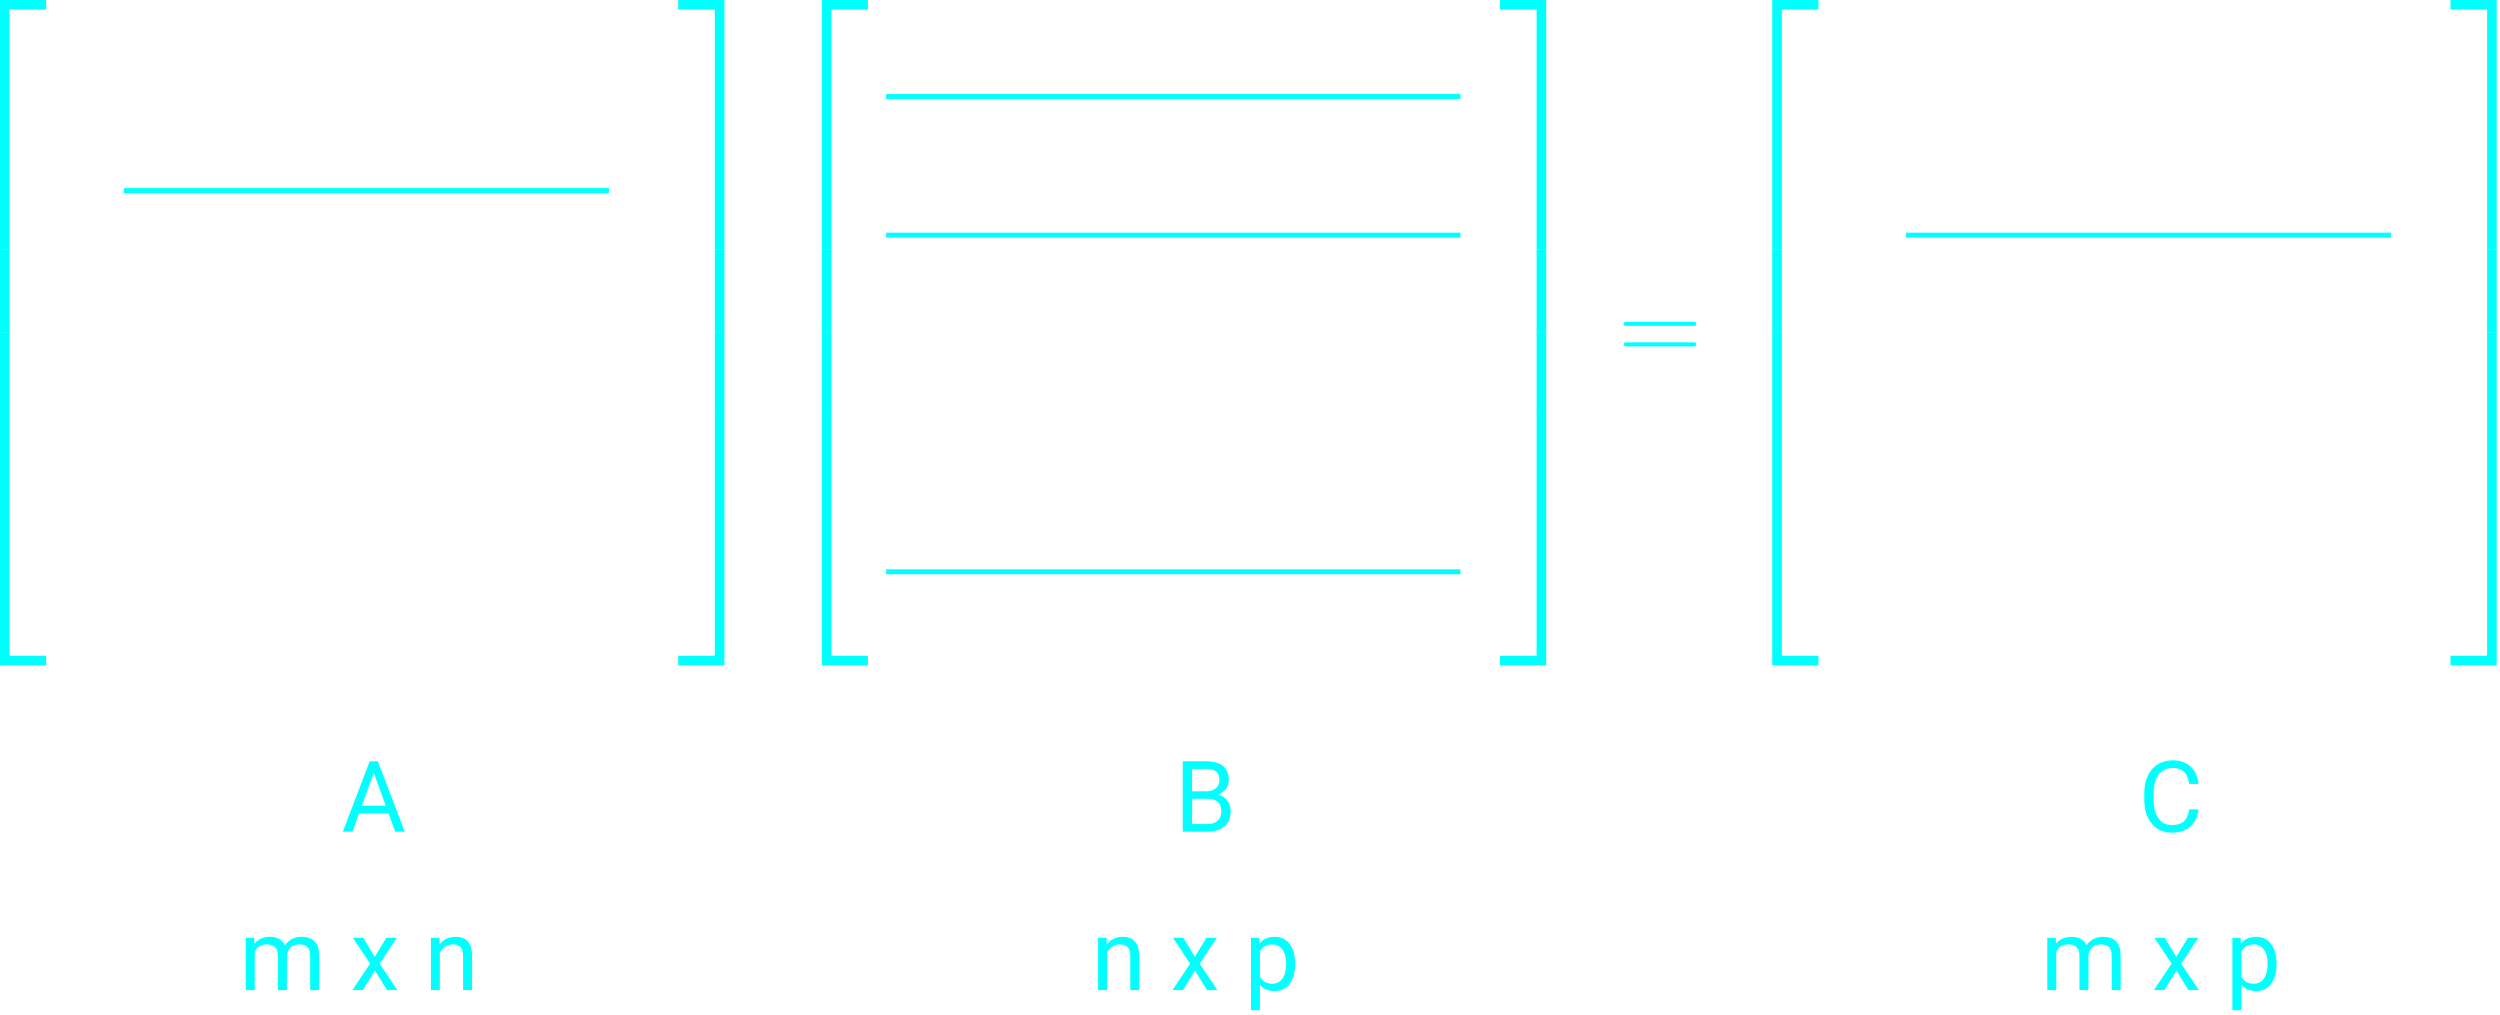
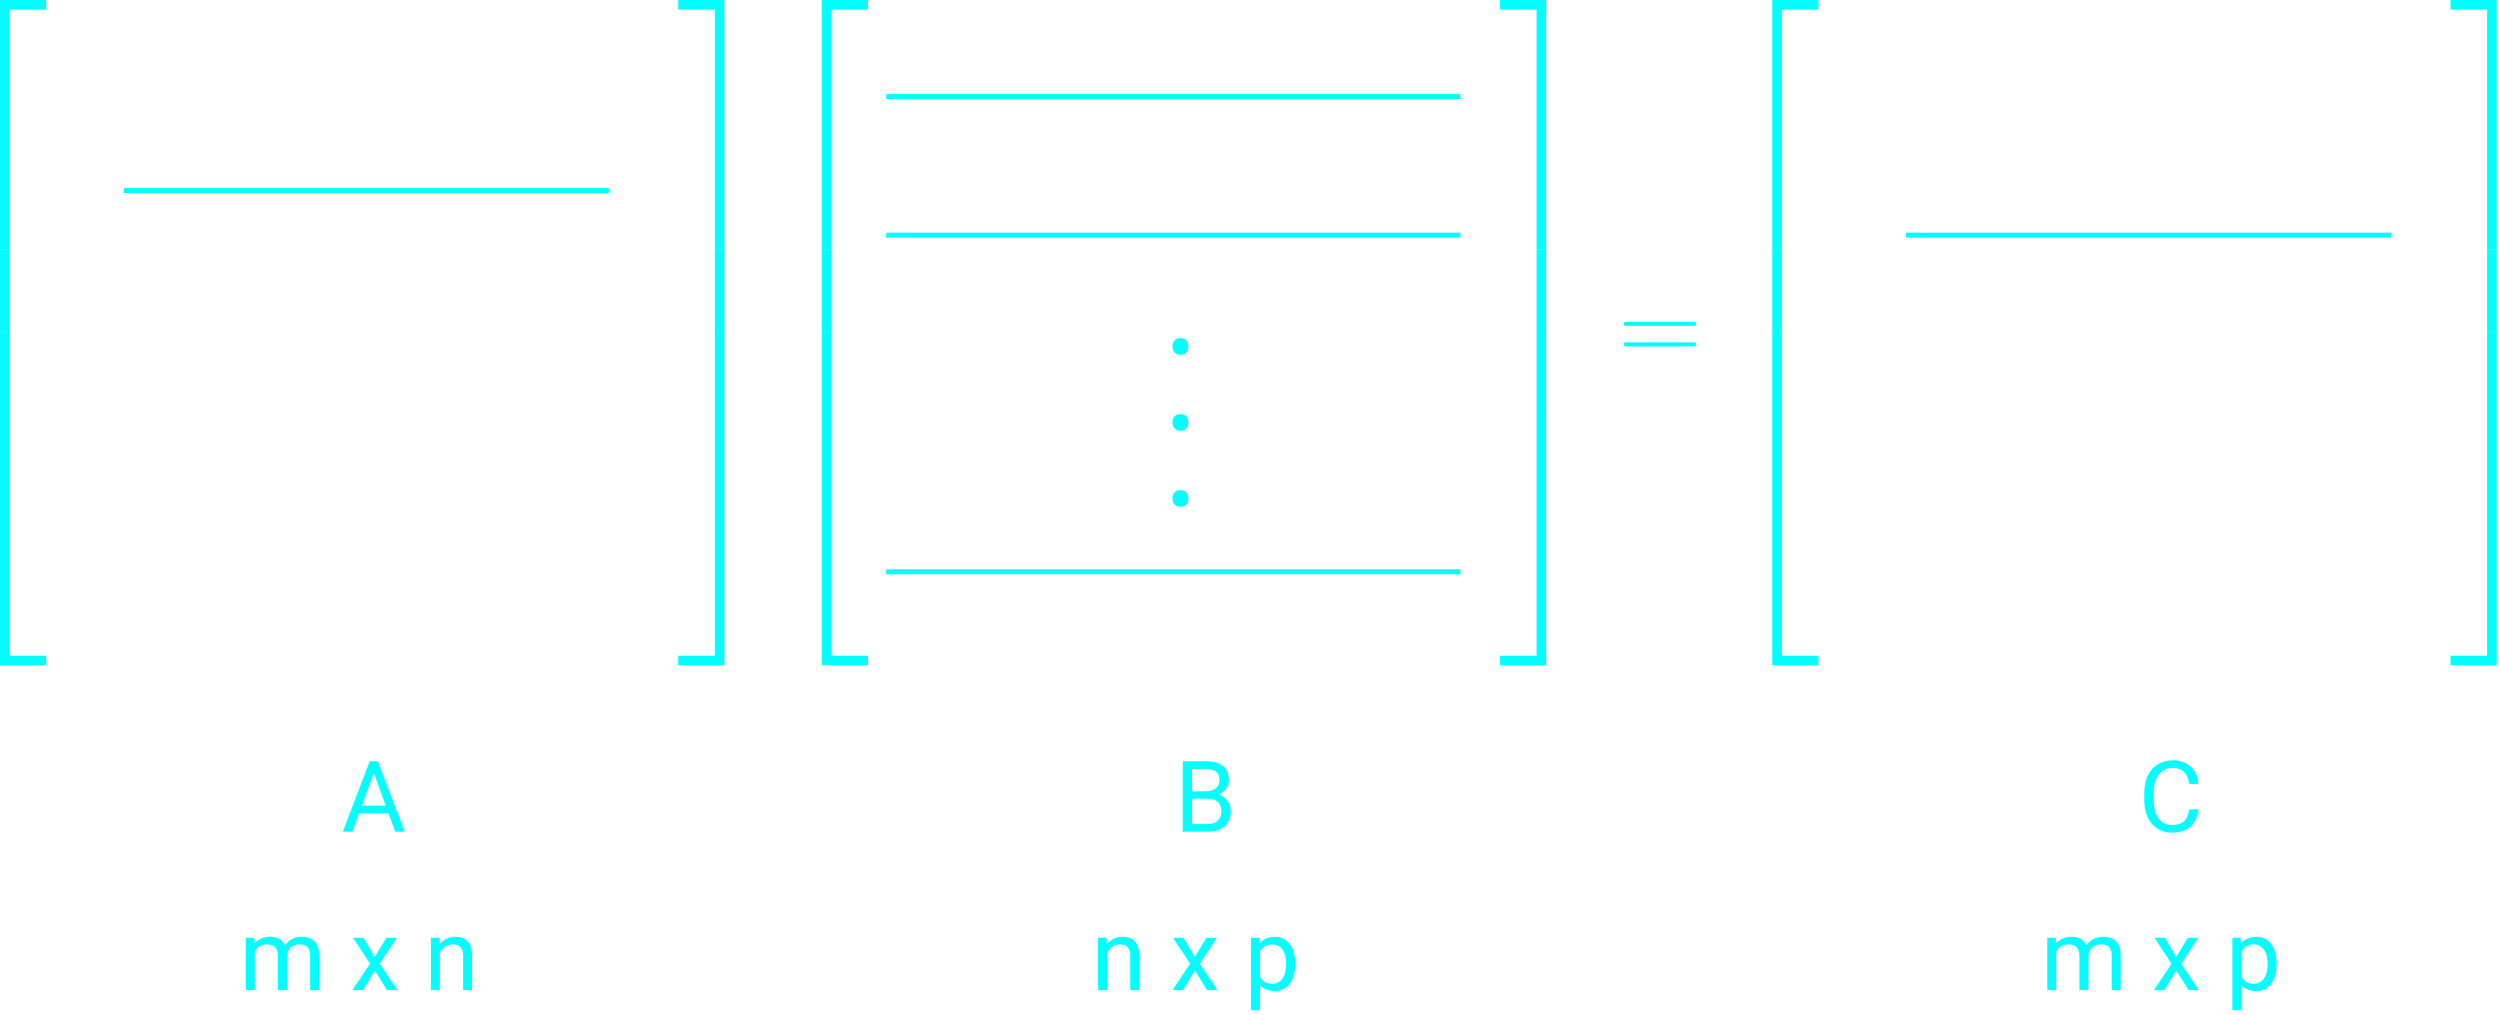
<svg xmlns="http://www.w3.org/2000/svg" width="505" height="205" viewBox="0 0 505 205" fill="none">
  <path d="M0 50.389H1.933V1.933H9.327V0H0V50.389Z" fill="#00FFFF" />
  <path d="M0 67.223H1.933V50.361H0V67.223Z" fill="#00FFFF" />
  <path d="M0 84.029H1.933V67.167H0V84.029Z" fill="#00FFFF" />
  <path d="M0 134.39H9.327V132.457H1.933V84.001H0V134.39Z" fill="#00FFFF" />
  <path d="M146.327 84.001L144.395 84.001L144.395 132.457L137 132.457L137 134.39L146.327 134.39L146.327 84.001Z" fill="#00FFFF" />
  <path d="M146.327 67.167L144.395 67.167L144.395 84.028L146.327 84.028L146.327 67.167Z" fill="#00FFFF" />
  <path d="M146.327 50.361L144.395 50.361L144.395 67.223L146.327 67.223L146.327 50.361Z" fill="#00FFFF" />
  <path d="M146.327 -2.8328e-07L137 -1.09868e-06L137 1.933L144.395 1.933L144.395 50.389L146.327 50.389L146.327 -2.8328e-07Z" fill="#00FFFF" />
  <path d="M166 50.389H167.933V1.933H175.327V0H166V50.389Z" fill="#00FFFF" />
  <path d="M166 67.223H167.933V50.361H166V67.223Z" fill="#00FFFF" />
  <path d="M166 84.029H167.933V67.167H166V84.029Z" fill="#00FFFF" />
  <path d="M166 134.39H175.327V132.457H167.933V84.001H166V134.39Z" fill="#00FFFF" />
  <path d="M312.327 84.001L310.395 84.001L310.395 132.457L303 132.457L303 134.39L312.327 134.39L312.327 84.001Z" fill="#00FFFF" />
  <path d="M312.327 67.167L310.395 67.167L310.395 84.028L312.327 84.028L312.327 67.167Z" fill="#00FFFF" />
  <path d="M312.327 50.361L310.395 50.361L310.395 67.223L312.327 67.223L312.327 50.361Z" fill="#00FFFF" />
  <path d="M312.327 -2.8328e-07L303 -1.09868e-06L303 1.933L310.395 1.933L310.395 50.389L312.327 50.389L312.327 -2.8328e-07Z" fill="#00FFFF" />
  <path d="M358 50.389H359.933V1.933H367.327V0H358V50.389Z" fill="#00FFFF" />
  <path d="M358 67.223H359.933V50.361H358V67.223Z" fill="#00FFFF" />
  <path d="M358 84.029H359.933V67.167H358V84.029Z" fill="#00FFFF" />
  <path d="M358 134.39H367.327V132.457H359.933V84.001H358V134.39Z" fill="#00FFFF" />
  <path d="M504.327 84.001L502.395 84.001L502.395 132.457L495 132.457L495 134.39L504.327 134.39L504.327 84.001Z" fill="#00FFFF" />
  <path d="M504.327 67.167L502.395 67.167L502.395 84.028L504.327 84.028L504.327 67.167Z" fill="#00FFFF" />
  <path d="M504.327 50.361L502.395 50.361L502.395 67.223L504.327 67.223L504.327 50.361Z" fill="#00FFFF" />
  <path d="M504.327 -2.8328e-07L495 -1.09868e-06L495 1.933L502.395 1.933L502.395 50.389L504.327 50.389L504.327 -2.8328e-07Z" fill="#00FFFF" />
  <path d="M341.939 65.817C342.289 65.817 342.64 65.817 342.64 65.42C342.64 65 342.243 65 341.846 65H328.794C328.397 65 328 65 328 65.42C328 65.817 328.35 65.817 328.7 65.817H341.939ZM341.846 69.973C342.243 69.973 342.64 69.973 342.64 69.553C342.64 69.156 342.289 69.156 341.939 69.156H328.7C328.35 69.156 328 69.156 328 69.553C328 69.973 328.397 69.973 328.794 69.973H341.846Z" fill="#00FFFF" />
  <path d="M78.478 164.289H72.522L71.184 168H69.25L74.68 153.781H76.32L81.76 168H79.836L78.478 164.289ZM73.088 162.746H77.922L75.5 156.096L73.088 162.746Z" fill="#00FFFF" />
  <path d="M238.92 168V153.781H243.568C245.111 153.781 246.27 154.1 247.045 154.738C247.826 155.376 248.217 156.32 248.217 157.57C248.217 158.234 248.028 158.824 247.65 159.338C247.273 159.846 246.758 160.24 246.107 160.52C246.876 160.734 247.481 161.145 247.924 161.75C248.373 162.349 248.598 163.065 248.598 163.898C248.598 165.174 248.184 166.177 247.357 166.906C246.531 167.635 245.362 168 243.852 168H238.92ZM240.795 161.35V166.467H243.891C244.763 166.467 245.45 166.242 245.951 165.793C246.459 165.337 246.713 164.712 246.713 163.918C246.713 162.206 245.782 161.35 243.92 161.35H240.795ZM240.795 159.846H243.627C244.447 159.846 245.102 159.641 245.59 159.23C246.085 158.82 246.332 158.264 246.332 157.561C246.332 156.779 246.104 156.213 245.648 155.861C245.193 155.503 244.499 155.324 243.568 155.324H240.795V159.846Z" fill="#00FFFF" />
  <path d="M444.096 163.488C443.92 164.992 443.363 166.154 442.426 166.975C441.495 167.788 440.255 168.195 438.705 168.195C437.025 168.195 435.678 167.593 434.662 166.389C433.653 165.184 433.148 163.573 433.148 161.555V160.188C433.148 158.866 433.383 157.704 433.852 156.701C434.327 155.699 434.997 154.93 435.863 154.396C436.729 153.856 437.732 153.586 438.871 153.586C440.382 153.586 441.592 154.009 442.504 154.855C443.415 155.695 443.946 156.861 444.096 158.352H442.211C442.048 157.219 441.693 156.398 441.146 155.891C440.606 155.383 439.848 155.129 438.871 155.129C437.673 155.129 436.732 155.572 436.049 156.457C435.372 157.342 435.033 158.602 435.033 160.236V161.613C435.033 163.156 435.355 164.383 436 165.295C436.645 166.206 437.546 166.662 438.705 166.662C439.747 166.662 440.544 166.428 441.098 165.959C441.658 165.484 442.029 164.66 442.211 163.488H444.096Z" fill="#00FFFF" />
  <line x1="295" y1="19.5" x2="179" y2="19.5" stroke="#00FFFF" />
  <line x1="295" y1="47.5" x2="179" y2="47.5" stroke="#00FFFF" />
  <line x1="295" y1="115.5" x2="179" y2="115.5" stroke="#00FFFF" />
  <path d="M51.357 189.434L51.406 190.605C52.181 189.694 53.226 189.238 54.541 189.238C56.019 189.238 57.025 189.805 57.559 190.938C57.91 190.43 58.366 190.02 58.926 189.707C59.492 189.395 60.16 189.238 60.928 189.238C63.245 189.238 64.424 190.465 64.463 192.92V200H62.656V193.027C62.656 192.272 62.484 191.709 62.139 191.338C61.794 190.96 61.214 190.771 60.4 190.771C59.73 190.771 59.173 190.973 58.73 191.377C58.288 191.774 58.031 192.311 57.959 192.988V200H56.143V193.076C56.143 191.54 55.391 190.771 53.887 190.771C52.702 190.771 51.891 191.276 51.455 192.285V200H49.648V189.434H51.357ZM75.703 193.291L78.047 189.434H80.156L76.699 194.658L80.264 200H78.174L75.732 196.045L73.291 200H71.191L74.756 194.658L71.299 189.434H73.389L75.703 193.291ZM88.75 189.434L88.809 190.762C89.616 189.746 90.671 189.238 91.973 189.238C94.206 189.238 95.332 190.498 95.352 193.018V200H93.545V193.008C93.538 192.246 93.363 191.683 93.018 191.318C92.679 190.954 92.148 190.771 91.426 190.771C90.84 190.771 90.326 190.928 89.883 191.24C89.44 191.553 89.095 191.963 88.848 192.471V200H87.041V189.434H88.75Z" fill="#00FFFF" />
  <path d="M223.521 189.434L223.58 190.762C224.387 189.746 225.442 189.238 226.744 189.238C228.977 189.238 230.104 190.498 230.123 193.018V200H228.316V193.008C228.31 192.246 228.134 191.683 227.789 191.318C227.451 190.954 226.92 190.771 226.197 190.771C225.611 190.771 225.097 190.928 224.654 191.24C224.212 191.553 223.867 191.963 223.619 192.471V200H221.812V189.434H223.521ZM241.354 193.291L243.697 189.434H245.807L242.35 194.658L245.914 200H243.824L241.383 196.045L238.941 200H236.842L240.406 194.658L236.949 189.434H239.039L241.354 193.291ZM261.617 194.834C261.617 196.442 261.249 197.738 260.514 198.721C259.778 199.704 258.782 200.195 257.525 200.195C256.243 200.195 255.234 199.788 254.498 198.975V204.062H252.691V189.434H254.342L254.43 190.605C255.165 189.694 256.188 189.238 257.496 189.238C258.766 189.238 259.768 189.717 260.504 190.674C261.246 191.631 261.617 192.962 261.617 194.668V194.834ZM259.811 194.629C259.811 193.438 259.557 192.497 259.049 191.807C258.541 191.117 257.844 190.771 256.959 190.771C255.865 190.771 255.045 191.257 254.498 192.227V197.275C255.038 198.239 255.865 198.721 256.979 198.721C257.844 198.721 258.531 198.379 259.039 197.695C259.553 197.005 259.811 195.983 259.811 194.629Z" fill="#00FFFF" />
  <path d="M415.26 189.434L415.309 190.605C416.083 189.694 417.128 189.238 418.443 189.238C419.921 189.238 420.927 189.805 421.461 190.938C421.812 190.43 422.268 190.02 422.828 189.707C423.395 189.395 424.062 189.238 424.83 189.238C427.148 189.238 428.326 190.465 428.365 192.92V200H426.559V193.027C426.559 192.272 426.386 191.709 426.041 191.338C425.696 190.96 425.117 190.771 424.303 190.771C423.632 190.771 423.076 190.973 422.633 191.377C422.19 191.774 421.933 192.311 421.861 192.988V200H420.045V193.076C420.045 191.54 419.293 190.771 417.789 190.771C416.604 190.771 415.794 191.276 415.357 192.285V200H413.551V189.434H415.26ZM439.605 193.291L441.949 189.434H444.059L440.602 194.658L444.166 200H442.076L439.635 196.045L437.193 200H435.094L438.658 194.658L435.201 189.434H437.291L439.605 193.291ZM459.869 194.834C459.869 196.442 459.501 197.738 458.766 198.721C458.03 199.704 457.034 200.195 455.777 200.195C454.495 200.195 453.486 199.788 452.75 198.975V204.062H450.943V189.434H452.594L452.682 190.605C453.417 189.694 454.439 189.238 455.748 189.238C457.018 189.238 458.02 189.717 458.756 190.674C459.498 191.631 459.869 192.962 459.869 194.668V194.834ZM458.062 194.629C458.062 193.438 457.809 192.497 457.301 191.807C456.793 191.117 456.096 190.771 455.211 190.771C454.117 190.771 453.297 191.257 452.75 192.227V197.275C453.29 198.239 454.117 198.721 455.23 198.721C456.096 198.721 456.783 198.379 457.291 197.695C457.805 197.005 458.062 195.983 458.062 194.629Z" fill="#00FFFF" />
  <line x1="483" y1="47.5" x2="385" y2="47.5" stroke="#00FFFF" />
  <line x1="123" y1="38.5" x2="25" y2="38.5" stroke="#00FFFF" />
+   <path d="M238.421 68.303C238.89 68.303 239.28 68.439 239.593 68.713C239.905 68.996 240.062 69.416 240.062 69.973C240.062 70.529 239.905 70.949 239.593 71.232C239.28 71.525 238.89 71.672 238.421 71.672C237.972 71.672 237.596 71.525 237.293 71.232C236.99 70.949 236.839 70.529 236.839 69.973C236.839 69.416 236.99 68.996 237.293 68.713C237.596 68.439 237.972 68.303 238.421 68.303ZM238.421 83.654C238.89 83.654 239.28 83.791 239.593 84.064C239.905 84.348 240.062 84.768 240.062 85.324C240.062 85.881 239.905 86.301 239.593 86.584C239.28 86.877 238.89 87.023 238.421 87.023C237.972 87.023 237.596 86.877 237.293 86.584C236.99 86.301 236.839 85.881 236.839 85.324C236.839 84.768 236.99 84.348 237.293 84.064C237.596 83.791 237.972 83.654 238.421 83.654ZM238.421 99.006C238.89 99.006 239.28 99.143 239.593 99.416C239.905 99.699 240.062 100.119 240.062 100.676C240.062 101.232 239.905 101.652 239.593 101.936C239.28 102.229 238.89 102.375 238.421 102.375C237.972 102.375 237.596 102.229 237.293 101.936C236.99 101.652 236.839 101.232 236.839 100.676C236.839 100.119 236.99 99.699 237.293 99.416C237.596 99.143 237.972 99.006 238.421 99.006Z" fill="#00FFFF" />
</svg>
